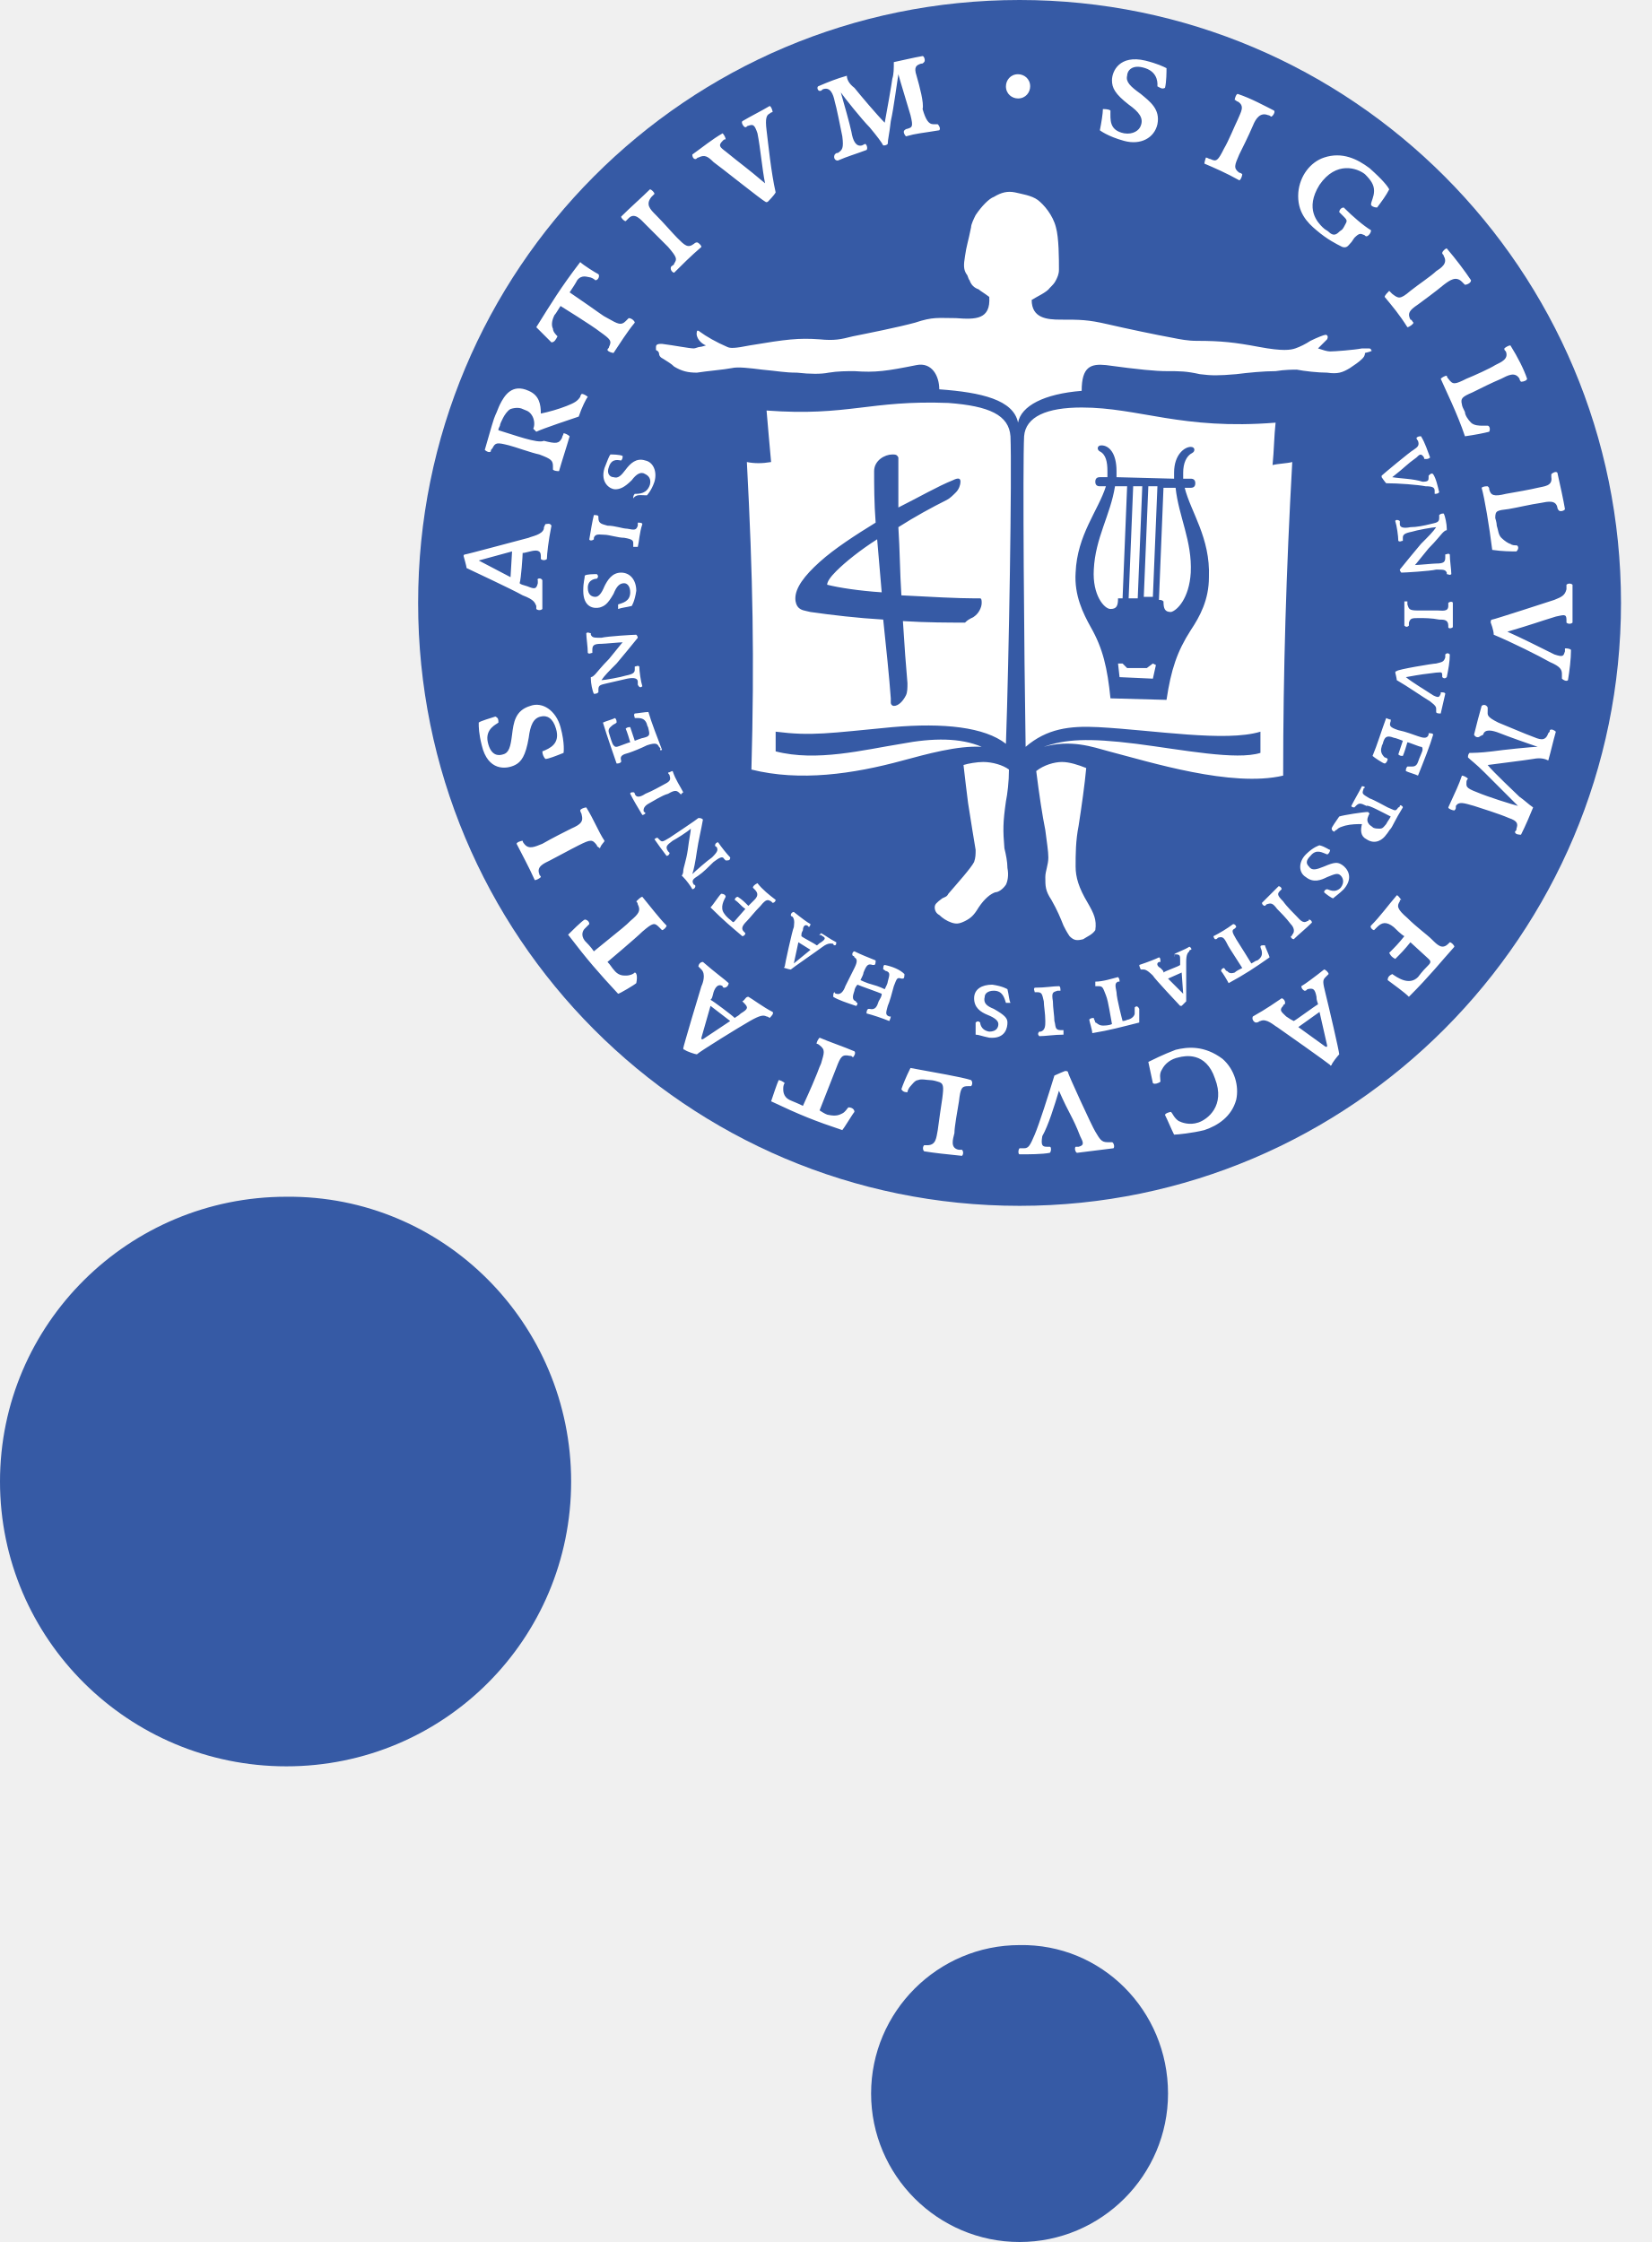
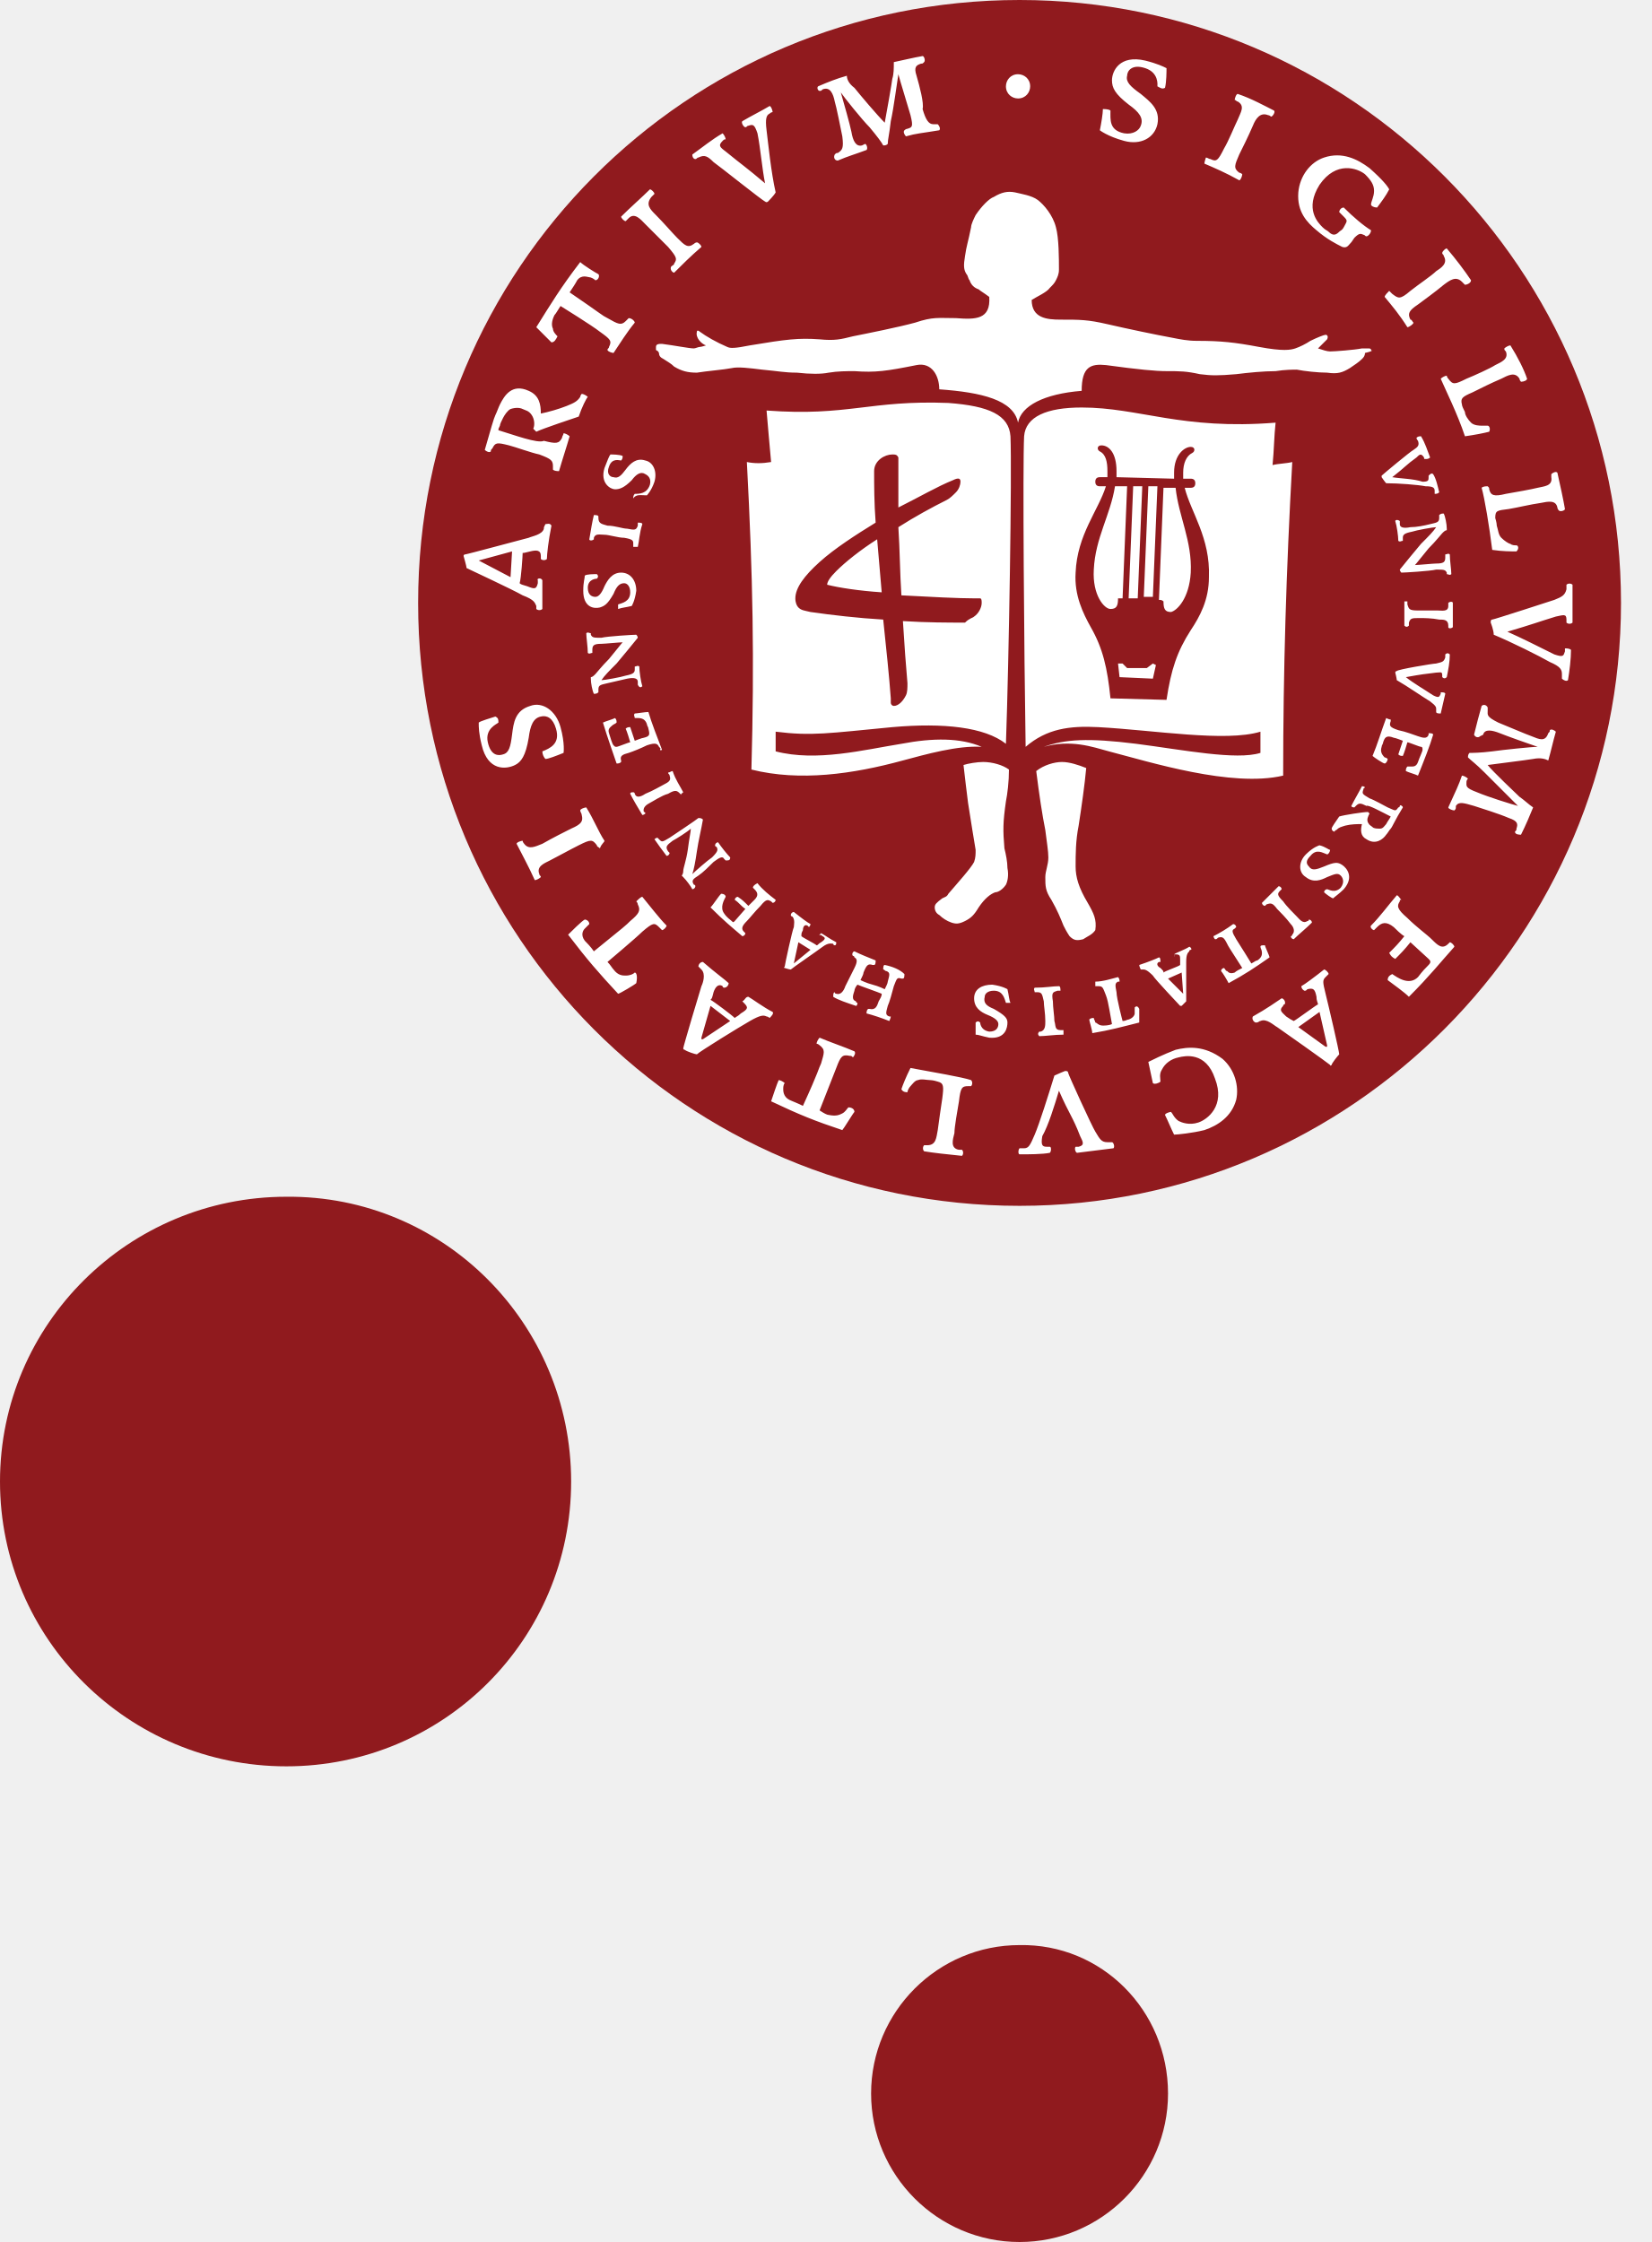
<svg xmlns="http://www.w3.org/2000/svg" viewBox="0 0 109 148">
-   <style>.st4{fill:#365aa5}</style>
+   <style>.st4{fill:#901a1e}</style>
  <g id="HUM">
    <path class="st4" d="M107 39.8c0 21.9-17.8 39.8-39.7 39.8-22 0-39.7-17.8-39.7-39.8C27.6 17.8 45.3 0 67.3 0 89.2 0 107 17.8 107 39.8M37.7 97.8c0 10.4-8.4 18.8-18.8 18.8S0 108.2 0 97.8 8.5 79 18.9 79c10.4-.1 18.8 8.4 18.8 18.8M77.1 138.2c0 5.4-4.4 9.8-9.8 9.8s-9.8-4.4-9.8-9.8 4.4-9.8 9.8-9.8c5.4-.1 9.8 4.3 9.8 9.8" />
    <path d="M84.4 58.5c.1 0 .2.1.2.2l-.1.1c-.2.2-.2.3.2.7.2.3.7.8.9 1 .2.2.4.5.7.3.1 0 .1-.1.1-.1.1 0 .2.1.2.2-.4.4-.9.8-1.2 1.1-.1 0-.2-.1-.2-.2.1 0 .1-.1.1-.1.2-.2.1-.5-.1-.7-.3-.4-.7-.8-.9-1-.3-.4-.4-.4-.7-.3l-.1.1c-.1 0-.2-.1-.2-.2l1.1-1.1m-14.5 6.6c-.4 0-.9.1-1.6.1-.1.1 0 .2 0 .3h.2c.3 0 .3.2.4.6 0 .3.1.8.1 1.3 0 .3 0 .6-.3.7h-.1c-.1.1-.1.2 0 .3.4 0 1-.1 1.6-.1V68H70c-.4 0-.3-.3-.4-.6 0-.3-.1-.9-.1-1.3-.1-.6 0-.6.3-.7h.2c0-.1 0-.3-.1-.3M45.1 52.3c-.2-.4-.5-.8-.7-1.4-.1 0-.2.1-.3.1 0 .1.1.1.1.2.1.3 0 .4-.4.6-.2.1-.7.4-1.2.6-.3.2-.6.3-.7 0 0 0 0-.1-.1-.1s-.2 0-.2.1c.2.4.5.9.8 1.4.1 0 .2-.1.2-.1s0-.1-.1-.1c-.1-.3.2-.5.4-.6.2-.1.8-.5 1.2-.6.5-.3.6-.2.8 0l.1.1c-.1-.1 0-.1.1-.2m-3-16.2c.1-.4.1-.9.3-1.5 0-.1-.2-.1-.3-.1v.2c-.1.3-.2.3-.7.2-.3 0-.8-.2-1.3-.2-.3-.1-.6-.1-.6-.5v-.1c0-.1-.2-.1-.3-.1-.1.4-.2 1-.3 1.6 0 .1.2.1.3 0v-.1c.1-.3.4-.2.7-.2.3 0 .9.2 1.3.2.6.1.6.2.6.4v.2h.3m50.6 3.6v1.6c.1.1.2.1.3 0v-.2c.1-.3.2-.3.7-.3.3 0 .8 0 1.3.1.3 0 .6 0 .6.4v.1c0 .1.2.1.3 0v-1.6c0-.1-.2-.1-.3 0v.2c0 .4-.4.3-.7.3h-1.3c-.6 0-.6-.1-.7-.4v-.2h-.2m-5.6 16.1s-.4.1-.9.6-.5 1.2 0 1.5c.5.4 1 .2 1.4 0 .5-.2.7-.3.9-.1.1.1.3.4 0 .8-.4.4-.8.1-.9.1-.1 0-.2.1-.2.2.1.1.5.4.6.4.1-.1.4-.3.7-.6.7-.8.2-1.4-.1-1.6-.3-.2-.5-.2-1.2.1-.5.2-.8.3-1 0-.2-.2-.2-.4.1-.7.4-.5.8-.2 1.1-.1.1 0 .2-.2.2-.3-.1 0-.3-.2-.7-.3m-20.6 9.5s-.3-.2-1-.3c-.7 0-1.2.3-1.2.9 0 .6.4.9.9 1.1.5.2.7.4.7.6 0 .2-.1.5-.6.5-.6-.1-.6-.6-.6-.6-.1-.1-.2-.1-.3 0v.8c.2 0 .4.1.9.2 1.1.1 1.2-.7 1.2-1 0-.3-.2-.5-.9-.9-.5-.2-.7-.4-.6-.8 0-.2.2-.4.6-.4.6 0 .7.5.8.8h.3c-.1-.2-.1-.5-.2-.9M41.7 40s.2-.3.3-1c0-.7-.4-1.2-1-1.2s-.9.5-1.1.9c-.2.5-.4.7-.6.7-.2 0-.5-.1-.5-.6 0-.6.6-.6.6-.6.1-.1.1-.2 0-.3-.2 0-.7 0-.8.1 0 .2-.1.4-.1 1 0 1.1.7 1.2 1.1 1.1.3-.1.5-.2.9-.9.2-.5.4-.7.7-.7.2 0 .4.2.4.6 0 .6-.5.7-.8.8v.3c.3-.1.5-.1.9-.2m1-7.3s.3-.3.5-.9c.2-.7-.1-1.3-.6-1.4-.6-.2-1 .2-1.3.6-.3.4-.5.6-.8.5-.2 0-.5-.2-.3-.7.2-.6.7-.4.8-.4.1-.1.1-.2.1-.3-.2-.1-.7-.1-.8-.1-.1.1-.2.4-.4.9-.3 1 .4 1.4.7 1.4.3 0 .6-.1 1.1-.6.3-.4.6-.6.9-.4.2.1.4.3.3.7-.2.6-.7.6-1 .6-.1.1-.1.2-.1.3.2-.3.5-.2.9-.2m49.2-1.2c.9-.7.9-.8 1.6-1.3.2-.2.3-.3.5 0 0 .1 0 .1.1.1s.2 0 .3-.1c-.2-.5-.3-.9-.6-1.4-.1 0-.2 0-.3.1 0 0 0 .1.1.2.1.3 0 .4-.3.6-.2.1-2 1.6-2.1 1.7v.1s.2.3.3.4c.8 0 2.1.1 2.6.2.5 0 .6.1.6.3v.2c.1 0 .2 0 .3-.1-.1-.4-.2-.9-.4-1.2-.1-.1-.2 0-.3.1v.1c0 .2 0 .3-.4.3-.6-.2-1.4-.2-2-.3m.9 13.2c1.1-.2 1.2-.2 2-.3.3 0 .4-.1.4.2v.1c.1.1.2.1.3 0 .1-.5.2-1 .2-1.5-.1-.1-.2-.1-.3 0v.2c-.1.3-.2.3-.6.4-.2 0-2.6.4-2.6.5-.1 0-.1.1-.1.1s.1.4.1.5c.7.4 1.7 1.1 2.2 1.4.4.3.4.4.4.5v.2c0 .1.2.1.3.1.1-.4.2-.9.3-1.3 0-.1-.2-.1-.3-.1v.1c-.1.2-.1.3-.5.1-.6-.4-1.3-.8-1.8-1.2m-1 9.2c-.1.2-.2.3-.3.5-.1.1-.2.3-.4.3s-.4 0-.5-.1c-.1-.1-.2-.1-.3-.3-.1-.2 0-.4.1-.6l-.1-.1c-.3 0-1.6.2-1.9.3-.2.3-.5.7-.5.8 0 .1.1.2.2.2 0-.1.1-.1.1-.1.2-.2.3-.2.6-.3.4-.1.8-.1 1.1-.1-.1.4-.1.8.3 1 .6.4 1.1 0 1.3-.3.1-.1.2-.3.3-.4.1-.1.3-.6.8-1.4 0-.1-.2-.2-.2-.1 0 0 0 .1-.1.1-.2.3-.2.2-.7 0-.2-.1-.9-.5-1.2-.6-.5-.3-.5-.3-.4-.6 0 0 0-.1.1-.1 0-.1-.2-.1-.2-.1-.2.4-.5.9-.7 1.3 0 .1.2.1.2.1l.1-.1c.2-.2.3-.2.7 0 .1-.1 1 .4 1.6.7M77.5 63c.1-.1.7-.3 1-.5.1 0 .2.2.1.2 0 0-.1 0-.1.1-.1.1-.2.2-.2.7v2.6l-.3.3h-.1s-1.7-1.8-1.8-2c-.1-.1-.4-.4-.6-.4h-.2s-.1-.2-.1-.3c.6-.2 1.1-.4 1.3-.5.1 0 .1.2.1.3h-.1c-.2.1-.1.3.1.4.2.2.2.2.2.3.1-.1 1-.4 1.1-.5v-.3c0-.3 0-.4-.3-.4h-.1c.1.3 0 .1 0 0m.5 1.2l-.9.4 1 1-.1-1.4zm-23.8-2.6c.2.1.6.4 1 .6 0 .1 0 .2-.1.2 0 0-.1 0-.1-.1-.1 0-.3-.1-.7.2-.4.3-2 1.4-2.1 1.5-.1 0-.4-.1-.4-.1s-.1 0 0-.1c0-.1.5-2.4.6-2.6 0-.1.1-.5-.1-.7-.1 0-.1-.1-.1-.1 0-.1.1-.2.2-.2.5.4.9.7 1.1.8 0 .1-.1.2-.1.2l-.1-.1c-.2-.1-.3.1-.3.3-.1.2-.1.2-.1.4.1.1.9.5 1 .6.1 0 .1-.1.3-.2.3-.2.3-.3.1-.4-.1-.1-.1 0-.1-.1-.2.1-.1 0 0-.1m-.7 1.1l-.8-.5-.3 1.4 1.1-.9zm29.7-.2c0 .1.1.2.1.4 0 .1 0 .3-.3.5-.1 0-.2.1-.4.2 0 0-.8-1.3-1-1.6-.3-.5-.3-.6-.1-.7l.1-.1c0-.1-.1-.2-.2-.2-.4.3-.9.6-1.3.8 0 .1.1.2.1.2.1 0 .1 0 .2-.1.3-.1.4 0 .6.4.1.2.1.2 1 1.6-.2.1-.4.2-.5.3-.3.1-.4 0-.5-.1-.1 0-.1-.1-.2-.2-.1 0-.2.1-.2.2.1.1.4.6.5.8 1.1-.6 1.7-1 2.7-1.7 0-.1-.3-.7-.3-.8-.2 0-.3 0-.3.1m-8.3 4v.4c0 .1-.1.3-.4.4-.1 0-.2.1-.4.1 0 0-.4-1.5-.4-1.9-.1-.5-.1-.6.1-.7h.1c0-.1 0-.2-.1-.3-.4.1-1 .3-1.5.3v.3h.2c.3 0 .3.1.5.6.1.3.1.2.4 1.9-.2.1-.5.1-.6.1-.3 0-.4-.2-.5-.2 0-.1-.1-.2-.1-.3-.1 0-.2 0-.3.1 0 .1.2.7.2.9 1.2-.2 1.9-.4 3.1-.7v-.9c-.1-.2-.2-.2-.3-.1m17.2-32.1c.1.3.2 1 .2 1.3.1.1.2 0 .3 0v-.2c0-.2.1-.3.6-.4.3-.1 1.4-.3 1.6-.3-.2.3-.5.6-1 1.1-.5.6-1 1.2-1.4 1.7 0 .1.1.2.1.2.2 0 1.9-.1 2.3-.2.5 0 .6 0 .7.2v.1c.1 0 .2.1.3 0 0-.3-.1-.9-.1-1.3-.1-.1-.2 0-.3 0v.2c0 .3-.1.4-.6.4-.2 0-1.2.1-1.4.1.1-.1.4-.5.9-1.1.5-.5.8-.9.9-1 .1-.1.2-.2.3-.2v-.1c0-.3-.1-.8-.2-1-.1 0-.2 0-.3.1v.2c0 .3-.2.3-.6.4-.4.1-.9.2-1.3.2-.5.1-.7 0-.7-.2v-.2c-.1-.1-.3-.1-.3 0M58.4 63.7c-.1 0-.1.2-.1.3.1 0 .1.1.2.1.3.1.2.3.1.7 0 .1-.1.3-.2.5 0 0-.4-.2-.8-.3-.4-.1-.8-.3-.8-.3.1-.2.2-.4.2-.5.2-.5.3-.6.6-.5h.1c.1 0 .1-.2.1-.3-.5-.2-1-.4-1.4-.6-.1 0-.2.2-.1.3.1 0 .1.1.1.1.2.1.2.3 0 .7l-.6 1.2c-.1.3-.3.6-.6.5 0 0-.1 0-.1-.1-.1 0-.1.2-.1.3.3.2.9.4 1.5.6.1 0 .1-.2.1-.2s-.1 0-.1-.1c-.3-.1-.2-.4-.1-.7 0-.1.1-.3.2-.4 0 0 .5.2.8.3.3.1.8.3.8.3 0 .2-.1.3-.2.5-.1.3-.2.6-.6.5h-.1c-.1.1-.1.2-.1.3.4.1 1 .3 1.5.5 0 0 .1-.2.1-.3h-.1c-.3-.1-.2-.3-.1-.7.1-.2.3-.9.4-1.3.2-.5.2-.6.5-.5h.1c.1 0 .1-.2.1-.3-.3-.3-.8-.5-1.3-.6m33.1-16.3c-.3.8-.6 1.8-.9 2.5.1.1.7.5.8.5.1 0 .2-.2.2-.3 0 0-.1-.1-.2-.1-.2-.2-.3-.4-.2-.7 0-.1.1-.2.1-.3.1-.3.2-.5.7-.3.1 0 .6.2.6.2l-.3.9c.1.1.2.1.3.1 0 0 .1-.2.3-.9.1 0 .8.3.9.3.1 0 .1.1.1.2s-.2.5-.3.8c-.1.3-.3.3-.4.3h-.3c-.1.1-.1.2-.1.3.2.1.6.2.8.3.4-1 .8-2 1-2.7 0-.1-.2-.1-.3-.1v.1c-.1.3-.4.2-.7.1-.3-.1-.8-.3-1.3-.4-.6-.2-.6-.3-.5-.6v-.1c-.1 0-.3-.1-.3-.1m-47.8 2.1c-.3-.8-.7-1.8-.9-2.5-.2 0-.8.1-.9.1-.1.1 0 .2 0 .3h.2c.3 0 .5.1.6.4 0 .1.1.2.1.3.1.4.1.5-.3.6-.1 0-.6.2-.6.2l-.3-.9c-.1 0-.2 0-.3.1 0 0 .1.2.3.9-.1 0-.8.3-.9.3-.1 0-.1 0-.2-.1s-.2-.5-.3-.8c-.1-.3.1-.4.2-.5.1-.1.2-.1.3-.2 0-.1 0-.2-.1-.3-.2.1-.6.2-.8.3.3 1 .7 2.1.9 2.7.1 0 .2 0 .3-.1v-.1c-.1-.3.1-.4.5-.5.3-.1.8-.3 1.2-.5.6-.2.7-.1.8.1l.1.1c-.1.2.1.1.1.1m4.5 7.1c-.2-.2-.6-.7-.8-1-.1 0-.2.1-.2.2 0 0 0 .1.1.1.1.2.1.3-.3.7-.3.2-1.1.9-1.3 1.1.1-.3.2-.8.3-1.5.1-.7.3-1.5.4-2.1-.1-.1-.2-.1-.3-.1-.1.1-1.6 1.1-1.9 1.3-.5.3-.5.3-.7.1l-.1-.1c-.1 0-.2.1-.2.1.2.3.5.7.8 1.1.1 0 .2-.1.2-.2l-.1-.1c-.2-.3-.1-.4.3-.7.2-.1 1-.6 1.2-.8 0 .2-.1.6-.2 1.4-.1.7-.3 1.2-.3 1.4 0 .2-.1.3-.1.3l.1.1c.2.2.5.6.6.8.1 0 .2-.1.2-.2s-.1-.1-.1-.1c-.2-.3 0-.4.3-.6.3-.2.7-.6 1-.9.4-.3.6-.4.7-.2l.1.1c.2 0 .3 0 .3-.2m-5.8-11.3c-.1-.3-.2-1-.2-1.3-.1-.1-.2 0-.3 0v.2c0 .2-.1.3-.6.4-.3.1-1.4.3-1.6.3.2-.3.5-.6 1-1.1.5-.6 1-1.2 1.4-1.7 0-.1-.1-.2-.1-.2-.2 0-1.9.1-2.3.2-.5 0-.6 0-.7-.2v-.1c-.1 0-.2-.1-.3 0 0 .3.1.9.1 1.3.1.1.2 0 .3 0v-.2c0-.3.1-.4.6-.4.2 0 1.2-.1 1.4-.1-.1.1-.4.5-.9 1.1-.5.5-.8.9-.9 1-.1.1-.2.2-.3.2v.1c0 .3.1.8.2 1 .1 0 .2 0 .3-.1v-.2c0-.3.2-.3.6-.4.4-.1.9-.2 1.3-.3.5-.1.7 0 .7.2v.2c.1.2.2.2.3.1m7.3 13.3l.1.1c.2.2.3.4 0 .7l-.4.4c-.3-.3-.4-.4-.7-.6-.1 0-.2.1-.2.2.3.2.4.4.7.6-.1.1-.6.7-.7.8-.1.1-.1.1-.2 0s-.3-.2-.5-.5c-.3-.4 0-.9.1-1.1 0-.1-.1-.2-.3-.2-.2.2-.5.7-.7.9.9.9 1.4 1.3 2.1 1.9.1 0 .2-.1.2-.2l-.1-.1c-.2-.2-.1-.4.2-.7.2-.2.5-.6.9-1 .4-.5.5-.4.7-.3l.1.1c.1 0 .2-.1.2-.2-.4-.3-.9-.7-1.2-1.1-.2.1-.3.2-.3.3m47-29.8c.7-.1 1.2-.2 1.6-.3.1-.2 0-.4-.1-.4h-.4c-.1 0-.5 0-.7-.2-.2-.2-.4-.5-.4-.7-.1-.2-.2-.4-.2-.5-.1-.4 0-.5.7-.8.6-.3 1.2-.6 1.9-.9.4-.2.9-.5 1.2 0 0 0 0 .1.1.2.2 0 .4-.1.4-.2-.2-.6-.6-1.4-1.1-2.2-.1 0-.3.1-.4.2 0 .1 0 .1.1.2.2.5-.3.7-.7.9-.3.2-1.4.7-1.9.9-.8.4-.9.4-1.2 0 0 0-.1-.1-.1-.2-.1 0-.3.1-.4.2.3.7 1.1 2.3 1.6 3.8m1.8 7.5c.7.1 1.2.1 1.6.1.2-.2.1-.4 0-.4s-.3 0-.4-.1c-.1 0-.4-.2-.6-.4-.2-.2-.2-.5-.3-.8 0-.2-.1-.5-.1-.5 0-.5.1-.5.9-.6.6-.1 1.4-.3 2.1-.4.5-.1 1-.2 1.1.3 0 0 0 .1.1.2s.4 0 .4-.1c-.1-.6-.3-1.5-.5-2.4-.1-.1-.3 0-.4.1v.2c.1.6-.5.6-.9.7-.4.1-1.5.3-2.1.4-.8.2-1 .1-1.1-.3 0-.1 0-.1-.1-.2-.1 0-.3 0-.4.1.2.7.5 2.5.7 4.1m-9.4-20.2c.1-.1.1-.1.3-.4.3-.3.4-.3.6-.2.1 0 .1.1.2.1s.3-.2.3-.4c-.5-.3-1.2-.9-1.8-1.5-.2 0-.3.2-.3.3l.3.3c.3.3.2.3 0 .7-.1.2-.2.2-.3.3-.2.2-.4.3-.7 0-.1-.1-.2-.1-.4-.3-.3-.3-1.2-1.2-.2-2.8 1.1-1.6 2.5-1.1 3-.7.4.4.6.7.6 1.1 0 .4-.2.7-.2.9 0 .1.2.2.4.2.3-.4.6-.8.8-1.2-.1-.2-.4-.6-1.3-1.4-.8-.6-1.8-1.1-3-.7-.9.3-1.6 1.2-1.7 2.3-.1 1.3.6 2 1.2 2.5.7.6 1.3.9 1.7 1.1.3.1.4-.1.5-.2M69.9 72c.7 1.6.9 1.7 1.4 3 .2.4.3.6-.1.7H71c-.1.1 0 .4.1.4l2.4-.3c.1-.1 0-.4-.1-.4h-.3c-.4 0-.5-.2-.8-.7-.2-.3-1.8-3.8-1.8-3.9 0-.1-.1-.1-.2-.1 0 0-.5.2-.7.3-.4 1.3-1 3.2-1.3 3.9-.3.7-.4.9-.7.9h-.3c-.1.1-.1.4 0 .4.6 0 1.5 0 2-.1.1-.1.1-.4 0-.4h-.2c-.3 0-.4-.1-.3-.7.4-.7.8-2 1.1-3M50.5 12.1C49.2 11 49 10.9 47.9 10c-.4-.3-.5-.4-.2-.7.1-.1.1-.1.2-.1 0-.1-.1-.3-.2-.4-.7.4-1.3.9-2 1.4 0 .2.1.3.2.3s.1-.1.2-.1c.4-.2.6-.1 1 .3.3.2 3.3 2.6 3.4 2.6.1.1.2 0 .2 0s.4-.4.5-.6c-.3-1.3-.5-3.3-.6-4.1-.1-.8 0-1 .2-1.1.1-.1.2-.1.2-.1 0-.1-.1-.4-.2-.4-.5.3-1.3.7-1.8 1-.1.1.1.4.2.4s.1-.1.2-.1c.3-.1.4-.1.6.5.2 1 .3 2.3.5 3.3m49 29.6c1.7-.5 1.9-.6 3.2-1 .5-.1.7-.2.7.2v.2c.1.1.3.1.4 0v-2.5c-.1-.1-.3-.1-.4 0v.3c-.1.4-.3.5-.8.7-.3.1-4 1.3-4.1 1.3-.1 0-.1.1-.1.2 0 0 .2.5.2.8 1.2.5 3 1.4 3.7 1.8.7.3.8.5.8.8v.3c.1.1.3.2.4.1.1-.6.2-1.4.2-2-.1-.1-.3-.1-.4-.1v.2c-.1.3-.1.4-.7.2-1-.5-2.2-1.1-3.1-1.5M60.1 70.5c-.3.6-.5 1.1-.6 1.4.1.2.3.2.4.2 0-.1.1-.3.2-.4.1-.1.3-.4.5-.4.2-.1.6 0 .8 0 .2 0 .5.1.5.1.4.1.4.3.3 1.1-.1.6-.2 1.4-.3 2.1-.1.5-.1 1-.7 1H61c-.1.1-.1.3 0 .4.6.1 1.5.2 2.5.3.1-.1.1-.3 0-.4h-.2c-.6-.1-.4-.7-.3-1.1 0-.4.2-1.5.3-2.1.1-.9.2-1 .6-1h.2c.1-.1.1-.3 0-.4-.6-.2-2.4-.5-4-.8m37.8-22c.1-.4.6-.3 1.1-.1.5.2 1.9.7 2.5.9-.4 0-2.3.2-3 .3-.8.1-1.3.1-1.5.1-.1.1-.1.2-.1.3.2.2.5.4 1.1 1l2.2 2.2c-.4-.1-2-.6-2.7-.9-.8-.3-.7-.4-.7-.7 0 0 0-.1.1-.2-.1-.1-.3-.2-.4-.2-.2.6-.4 1-.9 2.1 0 .1.3.2.4.2.1-.1.1-.1.1-.3.2-.3.5-.2 1.2 0 .6.2 1.6.5 2.3.8.6.2.6.4.5.7 0 .1 0 .1-.1.2 0 .2.3.2.4.2.3-.6.6-1.3.8-1.8-.3-.2-.6-.5-.9-.7-.1-.1-1.8-1.7-2.1-2.1.7-.1 2.4-.3 3-.4.5-.1.8 0 1 .1.2-.7.3-1.2.5-1.9-.1-.1-.3-.2-.4-.1 0 .1 0 .1-.1.2-.2.6-.6.4-1.1.2-.3-.1-1.7-.7-2.2-.9-.8-.4-.7-.5-.7-.8v-.2c-.1-.2-.3-.2-.4-.1-.2.7-.3 1.1-.5 1.9.1.2.3.2.4.1l.2-.1zm-41-38.9c-.4.1-.6-.3-.7-.9-.1-.5-.5-1.9-.7-2.6.2.3 1.4 1.8 1.9 2.3.5.6.8 1 .9 1.2.1 0 .2 0 .3-.1 0-.3.1-.6.2-1.5.2-.9.4-2.5.5-3.1.1.4.6 2 .8 2.7.2.8.1.8-.2.9 0 0-.1 0-.2.1s0 .3.1.4c.7-.2 1-.2 2.2-.4.1-.1 0-.3-.1-.4h-.3c-.3 0-.5-.3-.7-1 .1-.4-.2-1.5-.4-2.2-.2-.6 0-.7.3-.8.1 0 .1 0 .2-.1s0-.4-.1-.4c-.6.1-1.4.3-1.9.4 0 .4 0 .8-.1 1.1 0 .1-.4 2.4-.5 2.9-.5-.5-1.6-1.8-2-2.3-.4-.3-.5-.6-.5-.8-.7.2-1.2.4-1.9.7-.1.1 0 .3.1.3s.1 0 .2-.1c.5-.2.7.3.8.8.1.3.4 1.8.5 2.3.1.8 0 .9-.3 1.1-.1 0-.1 0-.2.1-.1.2 0 .4.2.4.7-.3 1.1-.4 1.9-.7.1-.1 0-.4-.1-.4l-.2.1zM68 5.7c0-.5-.4-.8-.8-.8-.5 0-.8.4-.8.8 0 .5.4.8.8.8.5 0 .8-.4.8-.8M56 73.1c-.1.1-.2.3-.4.4-.2.1-.4.2-.9.1-.1 0-.3-.1-.6-.3 0 0 .9-2.3 1.1-2.8.3-.8.4-.9.9-.8.1 0 .1 0 .2.1.1-.1.2-.3.1-.4-.7-.3-1.6-.6-2.3-.9-.1.1-.2.3-.2.4.1 0 .2.1.2.1.4.3.3.5.1 1.2-.2.4-.1.4-1.2 2.8-.4-.2-.7-.3-.9-.4-.4-.2-.4-.6-.4-.7 0-.1 0-.3.1-.4-.1-.1-.3-.2-.4-.2-.1.2-.4 1.1-.5 1.4 1.9.9 2.9 1.3 4.7 1.9.1-.1.7-1.1.8-1.2 0-.2-.2-.3-.4-.3m-14.1-8.9c-.1.1-.3.2-.6.2-.2 0-.5 0-.8-.4-.1-.1-.2-.3-.4-.5 0 0 1.9-1.6 2.3-2 .7-.6.8-.6 1.1-.3l.2.2c.1 0 .3-.2.3-.3-.5-.5-1.1-1.3-1.6-1.9-.1 0-.3.2-.4.3.1.1.1.2.1.2.2.4.1.6-.5 1.1-.3.3-.3.3-2.4 2-.2-.3-.5-.6-.6-.7-.3-.4-.1-.7 0-.8l.3-.3c0-.2-.2-.3-.3-.3-.2.1-.9.8-1.1 1 1.3 1.7 2 2.5 3.3 3.9.1 0 1.1-.6 1.2-.7.1-.5 0-.7-.1-.7m48.8-2.8l.2-.2c.3-.3.6-.4 1.1 0 .1.1.5.5.7.6-.4.5-.6.7-1 1.1.1.2.2.3.4.4.4-.4.6-.6 1-1.1.1.1 1.1 1 1.2 1.1.1.1.2.2 0 .4s-.4.4-.7.8c-.6.6-1.4 0-1.7-.2-.2.1-.3.2-.3.4.4.3 1.1.8 1.4 1.1 1.4-1.4 2.1-2.3 3-3.3 0-.1-.2-.3-.3-.3l-.1.1c-.4.4-.7.1-1.1-.3-.3-.3-1-.8-1.6-1.4-.7-.6-.7-.8-.5-1.1 0-.1 0-.1.1-.1-.1-.1-.2-.3-.3-.3-.6.7-1.1 1.4-1.7 2-.1.1.1.3.2.3M79.5 10.8c.7.3 1.4.6 2.3 1.1.1 0 .2-.3.2-.4-.1-.1-.2-.1-.2-.1-.4-.3-.3-.5 0-1.2.2-.4.6-1.2.9-1.9.2-.5.5-.9 1-.7 0 0 .1 0 .2.1.1 0 .3-.3.2-.4-.6-.3-1.5-.8-2.4-1.1-.1 0-.2.3-.2.4.1 0 .1.1.2.1.5.3.2.7 0 1.2-.2.4-.6 1.4-.9 1.9-.4.8-.5.9-.9.7-.1 0-.2-.1-.3-.1 0 0-.1.3-.1.4M39.9 55.5c-.4-.6-.7-1.4-1.2-2.2-.1 0-.4.1-.4.2s.1.2.1.3c.1.4 0 .6-.7.9-.4.2-1.2.6-1.9 1-.5.2-.9.4-1.2 0 0 0-.1-.1-.1-.2-.1 0-.4.1-.4.2.3.6.8 1.5 1.2 2.4.1 0 .3-.1.4-.2 0-.1-.1-.1-.1-.2-.2-.5.3-.7.7-.9.4-.2 1.3-.7 1.9-1 .8-.4.9-.4 1.2 0 0 .1.1.1.2.2.1-.3.3-.4.3-.5m-3.1-33.3c-.1-.1-.3-.3-.3-.5-.1-.2-.1-.5.1-.9.1-.1.2-.3.4-.6 0 0 2.1 1.3 2.6 1.7.7.5.8.6.6 1 0 .1-.1.1-.1.2s.3.2.4.2c.4-.6.9-1.4 1.4-2 0-.1-.2-.3-.4-.3l-.2.2c-.3.3-.5.2-1.2-.2-.4-.2-.3-.2-2.5-1.7.2-.3.4-.6.5-.8.3-.4.7-.2.8-.2.1 0 .3.1.4.2.2 0 .3-.3.2-.4-.2-.1-1-.6-1.2-.8-1.3 1.7-1.9 2.7-2.9 4.3l1 1c.2 0 .3-.2.4-.4m7.7-4.2c.5-.5 1.1-1.1 1.8-1.7 0-.1-.2-.3-.3-.3 0 0-.1 0-.2.1-.4.3-.6.1-1.1-.4-.3-.3-.9-1-1.4-1.5-.4-.4-.7-.7-.3-1.2l.2-.2c0-.1-.2-.3-.3-.3-.5.5-1.3 1.2-1.9 1.8 0 .1.2.3.3.3l.2-.2c.4-.4.8.1 1.1.4l1.5 1.5c.6.7.6.8.4 1.1 0 .1-.1.1-.2.2-.1.2.1.4.2.4m46.9 1.6c.5.6 1 1.2 1.5 2 .1 0 .4-.2.4-.3-.1-.1-.1-.2-.2-.2-.2-.4-.1-.6.5-1 .4-.3 1.1-.8 1.7-1.3.4-.3.8-.6 1.2-.2l.2.2c.1 0 .4-.1.4-.3-.4-.6-1-1.4-1.6-2.1-.1 0-.3.2-.3.3 0 .1.1.1.1.2.3.5-.2.8-.5 1-.3.3-1.2.9-1.7 1.3-.7.6-.8.5-1.2.2l-.2-.2c-.1.1-.3.3-.3.4M77.6 69.3c-.8.3-1.6.7-1.8.8.1.5.2.9.3 1.4.1.1.4 0 .5-.1 0-.2-.1-.5.1-.8.2-.4.6-.7 1.1-.8.4-.1 1.8-.4 2.4 1.4.7 1.8-.5 2.7-1.1 2.9-.6.2-1.1 0-1.3-.1-.3-.2-.4-.5-.5-.6-.1 0-.4.1-.4.2.2.4.4.9.6 1.3.2 0 1.2-.1 2-.3.9-.3 1.8-.9 2.1-2 .2-.9-.1-2-.9-2.7-1.2-.9-2.3-.8-3.1-.6m-5-60.7s.5.4 1.6.7c1.1.3 2-.2 2.2-1.1.2-1-.5-1.5-1.1-2-.7-.5-1-.8-.9-1.2 0-.3.3-.8 1.2-.5.9.3.8 1.1.8 1.2.2.1.3.2.5.1.1-.4.1-1.1.1-1.3-.2-.1-.6-.3-1.4-.5-1.7-.4-2.2.7-2.2 1.3 0 .5.2.9 1.1 1.6.7.5 1 .9.8 1.4-.1.3-.5.6-1.1.5-1-.2-.9-.9-.9-1.5-.1-.1-.4-.1-.5-.1 0 .3-.1.9-.2 1.4M37.2 49.7s.1-.6-.2-1.7c-.3-1.1-1.2-1.7-2-1.4-1 .3-1.1 1.1-1.2 1.9-.1.8-.2 1.2-.6 1.3-.3.1-.8.1-1-.8-.2-.9.6-1.2.7-1.3 0-.2 0-.3-.2-.4-.3.1-1 .3-1.1.4 0 .3 0 .7.2 1.5.4 1.7 1.6 1.6 2.2 1.3.4-.2.7-.6.9-1.8.1-.8.3-1.3.8-1.4.4-.1.8.1 1 .8.3 1-.4 1.3-.9 1.5 0 .2.1.4.2.5.2 0 .7-.2 1.2-.4m12.2 16.1c.2.1 1 .7 1.6 1 .1.1-.1.3-.2.4 0 0-.1-.1-.2-.1-.2-.1-.4-.1-1.1.3-.7.4-3.3 2-3.5 2.2-.1 0-.7-.2-.8-.3 0 0-.1 0-.1-.1s1.1-3.8 1.2-4.1c.1-.2.3-.8 0-1.1l-.2-.2c0-.1.1-.3.3-.3.8.7 1.5 1.2 1.7 1.4 0 .1-.1.3-.3.3 0 0-.1 0-.1-.1-.3-.2-.5.1-.6.4-.1.4-.1.4-.2.5.2.1 1.4 1 1.6 1.2.1-.1.2-.1.4-.3.5-.3.5-.4.2-.7l-.1-.1c.2-.1.2-.3.4-.3m-1.2 1.6l-1.3-1-.6 2.1v.1h.1l1.8-1.2zM35.8 38.3v1.9c-.1.1-.3.1-.4 0V40c-.1-.2-.1-.4-.9-.7-.7-.4-3.5-1.7-3.7-1.8 0-.1-.2-.8-.2-.8s0-.1.1-.1 3.8-1 4.2-1.1c.2-.1.9-.2 1-.6 0-.1 0-.1.1-.3.1 0 .3-.1.4.1-.2 1-.3 1.9-.3 2.2-.1.1-.3.1-.4 0v-.2c0-.4-.3-.4-.7-.3-.4.1-.4.1-.5.1 0 .2-.1 1.7-.2 2 .1.1.2.1.5.2.5.2.6.2.7-.2v-.2c-.1-.1.2-.2.3 0m-2.1-.2l.1-1.7-2.2.6 2.1 1.1zm52.2 27c.2-.1 1-.7 1.5-1.1.1 0 .3.2.3.3l-.2.2c-.2.2-.2.3 0 1.1s.9 3.8.9 4c-.1.1-.5.6-.5.7 0 0-.1.1-.1 0-.1-.1-3.2-2.3-3.5-2.5-.2-.1-.7-.6-1.1-.4-.1 0-.1.1-.3.1-.1 0-.3-.2-.2-.4.9-.5 1.6-1 1.9-1.2.1 0 .3.2.2.4 0 0-.1 0-.1.1-.3.3-.1.4.2.7.3.2.3.2.5.3.2-.1 1.4-1 1.6-1.1 0-.1-.1-.2-.1-.5-.1-.5-.2-.6-.6-.5-.1.1-.1.1-.2.1 0 0-.2-.1-.2-.3m1.2 1.7l-1.4 1 1.8 1.3h.1V69l-.5-2.2zM32.9 28.4c0-.1 0-.1.1-.3 0-.1.1-.3.2-.5s.3-.5.5-.6c.3-.1.6-.1.8 0 .2.1.4.1.6.4.2.3.2.7.1.9l.2.2c.4-.2 2.5-.9 2.8-1 .2-.6.5-1.2.6-1.3-.1-.1-.3-.2-.4-.2-.1.1-.1.2-.1.2-.2.3-.4.4-.9.6-.5.2-1.2.4-1.7.5 0-.6-.1-1.2-.8-1.5-1.1-.5-1.6.3-1.9.9-.1.2-.2.5-.3.7-.1.2-.3.9-.7 2.3.1.1.3.2.4.1 0-.1 0-.1.1-.2.2-.4.3-.4 1.1-.2.4.1 1.5.5 2 .6.8.3.9.4.9.8v.2c.1.1.3.1.4.1.2-.7.5-1.6.7-2.3-.1-.1-.3-.2-.4-.2 0 .1-.1.2-.1.3-.2.4-.4.4-1.2.2-.4.2-2-.4-3-.7m57.6-5.3c0-.1-.1-.1-.2-.1h-.4c-.5.1-1.8.2-2.1.2-.2 0-.5-.1-.8-.2l.3-.3.3-.3c.1-.2 0-.3-.1-.3s-.6.2-1 .4c-.3.2-.7.4-1 .5-.3.1-.8.2-2.4-.1-1.6-.3-2.5-.4-4.1-.4-.6 0-1.1-.1-1.6-.2-1.1-.2-3-.6-4.3-.9-1.3-.3-1.8-.3-3.1-.3-.9 0-1.9-.1-1.9-1.3.3-.2 1-.5 1.2-.8.2-.2.3-.3.4-.5.1-.2.2-.4.2-.7 0-.7 0-2.1-.2-2.8-.2-.8-.8-1.5-1.2-1.8-.4-.3-1.1-.4-1.5-.5-.5-.1-.9 0-1.4.3-.3.1-.8.6-1.2 1.2-.1.2-.3.6-.3.8-.2 1-.3 1.2-.4 1.9-.1.6-.1.9.1 1.2.1.1.1.3.2.4.1.3.3.5.6.6.1.1.3.2.7.5.1 1.5-.9 1.5-2.2 1.4-1.2 0-1.5-.1-2.7.3-1.1.3-3.1.7-4.1.9-.8.2-1.2.3-2.2.2-1.4-.1-2.2 0-4.6.4-1 .2-1.3.2-1.5.1-.7-.3-1.4-.7-1.8-1-.1-.1-.2-.1-.2 0-.1.4.3.8.6.9 0 0-.3.1-.4.1-.1 0-.3.1-.4.1-.3 0-1.3-.2-2.1-.3-.2 0-.4 0-.4.2v.2c.1.1.1 0 .2.2 0 .2.1.3.3.4.3.2.5.3.7.5.5.3.9.4 1.5.4.6-.1 1.8-.2 2.3-.3.4-.1 1.2 0 2 .1 1.1.1 1.5.2 2.3.2.9.1 1.6.1 2.1 0 .6-.1 1.2-.1 1.7-.1 1.4.1 2.1 0 4.1-.4 1-.2 1.5.7 1.5 1.6 2.8.2 4.9.7 5.2 2.2.2-1.1 1.7-1.9 4.2-2.1 0-1.6.6-1.8 1.6-1.7 2.2.3 3.3.4 4 .4.9 0 1.3 0 2.2.2.8.1 1.2.1 2.4 0 .8-.1 1.8-.2 2.6-.2.6-.1 1.2-.1 1.4-.1.5.1 1.4.2 2 .2.7.1 1 0 1.5-.3.3-.2.6-.4.8-.6.1-.1.2-.2.2-.4.4-.1.4-.1.5-.2-.1.1 0 .1-.1 0M71.8 59.6c-.6-1-.8-1.7-.8-2.4 0-.8 0-1.7.2-2.7.2-1.3.4-2.7.5-3.8-.5-.2-1.1-.4-1.6-.4s-1.2.2-1.7.6c.2 1.6.4 2.9.6 3.9.1.8.2 1.4.2 1.8 0 .5-.2.9-.2 1.3 0 .6 0 .9.4 1.5.4.7.6 1.2.8 1.7.1.2.2.4.4.7.3.3.5.3.9.2.3-.2.6-.3.8-.6.1-.7-.1-1.1-.5-1.8m-6.9-9.3c-.4 0-1 .1-1.3.2.1.9.2 1.7.3 2.5.2 1.3.4 2.5.5 3.1 0 .3 0 .5-.1.8-.2.4-1.1 1.4-1.7 2.1-.1.2-.2.2-.4.3-.4.3-.5.4-.5.6 0 .2.1.4.3.5.2.2.5.4.8.5.3.1.5.1.9-.1s.6-.4.9-.9c.4-.6.8-.9 1.1-1 .2 0 .5-.2.7-.5.1-.2.2-.6.1-1.1 0-.4-.1-.9-.2-1.3-.1-1.2-.1-1.7.1-3.1.1-.5.2-1.3.2-2.1-.4-.3-1.1-.5-1.7-.5m20.4-19.8c-.4 7.2-.6 13.8-.6 20.7-3.4.8-8.8-.9-11.5-1.6-1.1-.3-2.5-.8-4.3-.3 1.4-.5 2.9-.6 6.1-.2 3.1.4 6.6 1.1 8.2.6v-1.4c-2.3.7-7-.1-10.7-.3-1.9-.1-3.4.1-4.8 1.3-.1-6.2-.2-18.6-.1-20.5.1-1.3 1.5-1.9 3.8-1.9 3.8 0 6.6 1.5 12.8 1-.1.9-.1 1.8-.2 2.8.4-.1.9-.1 1.3-.2m-7.1 1.7h.4c.2 0 .3-.1.3-.3 0-.2-.1-.3-.3-.3h-.5v-.4c0-.6.2-1.1.6-1.3.2-.1.2-.4-.1-.4-.4 0-1.1.5-1.1 1.7v.4l-3.8-.1v-.4c0-1.2-.5-1.7-1-1.7-.3 0-.3.3-.1.4.4.2.5.7.5 1.3v.4h-.5c-.2 0-.3.1-.3.3 0 .2.1.3.3.3h.4c-.5 1.6-1.9 3.2-2 5.7-.1 1.5.5 2.7 1 3.6.8 1.4 1.1 2.7 1.3 4.7l3.7.1c.3-2 .7-3.2 1.6-4.6.6-.9 1.2-2 1.2-3.5.1-2.6-1.2-4.3-1.6-5.9m-2.8-.1h-.6l-.3 7.4h.6l.3-7.4zm.1 7.3h.6l.3-7.3h-.6l-.3 7.3zm-1.7.1h.3l.3-7.4h-.8c-.3 1.9-1.3 3.4-1.4 5.5-.1 1.7.7 2.6 1.1 2.6.4 0 .5-.2.5-.7m4.8-1.7c.1-2.1-.8-3.7-1-5.6h-.8l-.3 7.4c.1 0 .2 0 .3.1 0 .5.1.7.5.7.4-.1 1.2-.9 1.3-2.6m-2.5 6l-.4.3h-1.3l-.3-.3h-.3l.1.9 2.2.1.2-.9-.2-.1zm-9.4-15c.1 2.4-.1 14.7-.3 20.3-1.4-1.1-4.1-1.4-7.5-1.1-4.2.4-5.3.6-7.7.3v1.3c2.7.7 5.8-.1 8.3-.5 2.1-.4 3.9-.4 5.3.2-1.6-.1-3.7.5-5.2.9-3.3.9-6.8 1.4-10 .6.2-7.3.1-12.7-.3-20.3.5.1 1 .1 1.6 0-.1-1.1-.2-2.2-.3-3.4 5.4.4 6.8-.7 12-.5 2.7.2 4 .8 4.1 2.2m-2.4 11.9c.3-.2.5-.6.5-.9 0-.1 0-.3-.1-.3h-.3c-1.2 0-3-.1-4.9-.2-.1-1.5-.1-3-.2-4.5 1.1-.7 2.2-1.3 3.2-1.8.2-.1.4-.3.6-.5.2-.2.3-.5.3-.7 0-.2-.1-.3-.5-.1-1 .4-2.2 1.1-3.6 1.8v-3-.3c-.1-.2-.2-.2-.4-.2-.5 0-1.2.4-1.2 1.1 0 .9 0 2.1.1 3.4-1.3.8-2.7 1.7-3.7 2.6-1 .9-1.6 1.7-1.6 2.4 0 .3.1.5.2.6.2.2.4.2.8.3 1.4.2 3.1.4 4.8.5.2 1.9.4 3.8.5 5.2v.3c0 .1.1.2.2.2.3 0 .6-.3.8-.7.1-.2.1-.5.1-.8-.1-1.1-.2-2.5-.3-4.1 1.6.1 3 .1 4.1.1.3-.3.5-.3.6-.4m-9.7-2.1c0-.2.2-.5.6-.9.6-.6 1.6-1.4 2.7-2.1.1 1.1.2 2.3.3 3.5-1.5-.1-2.8-.3-3.6-.5" fill="#fff" />
  </g>
</svg>
